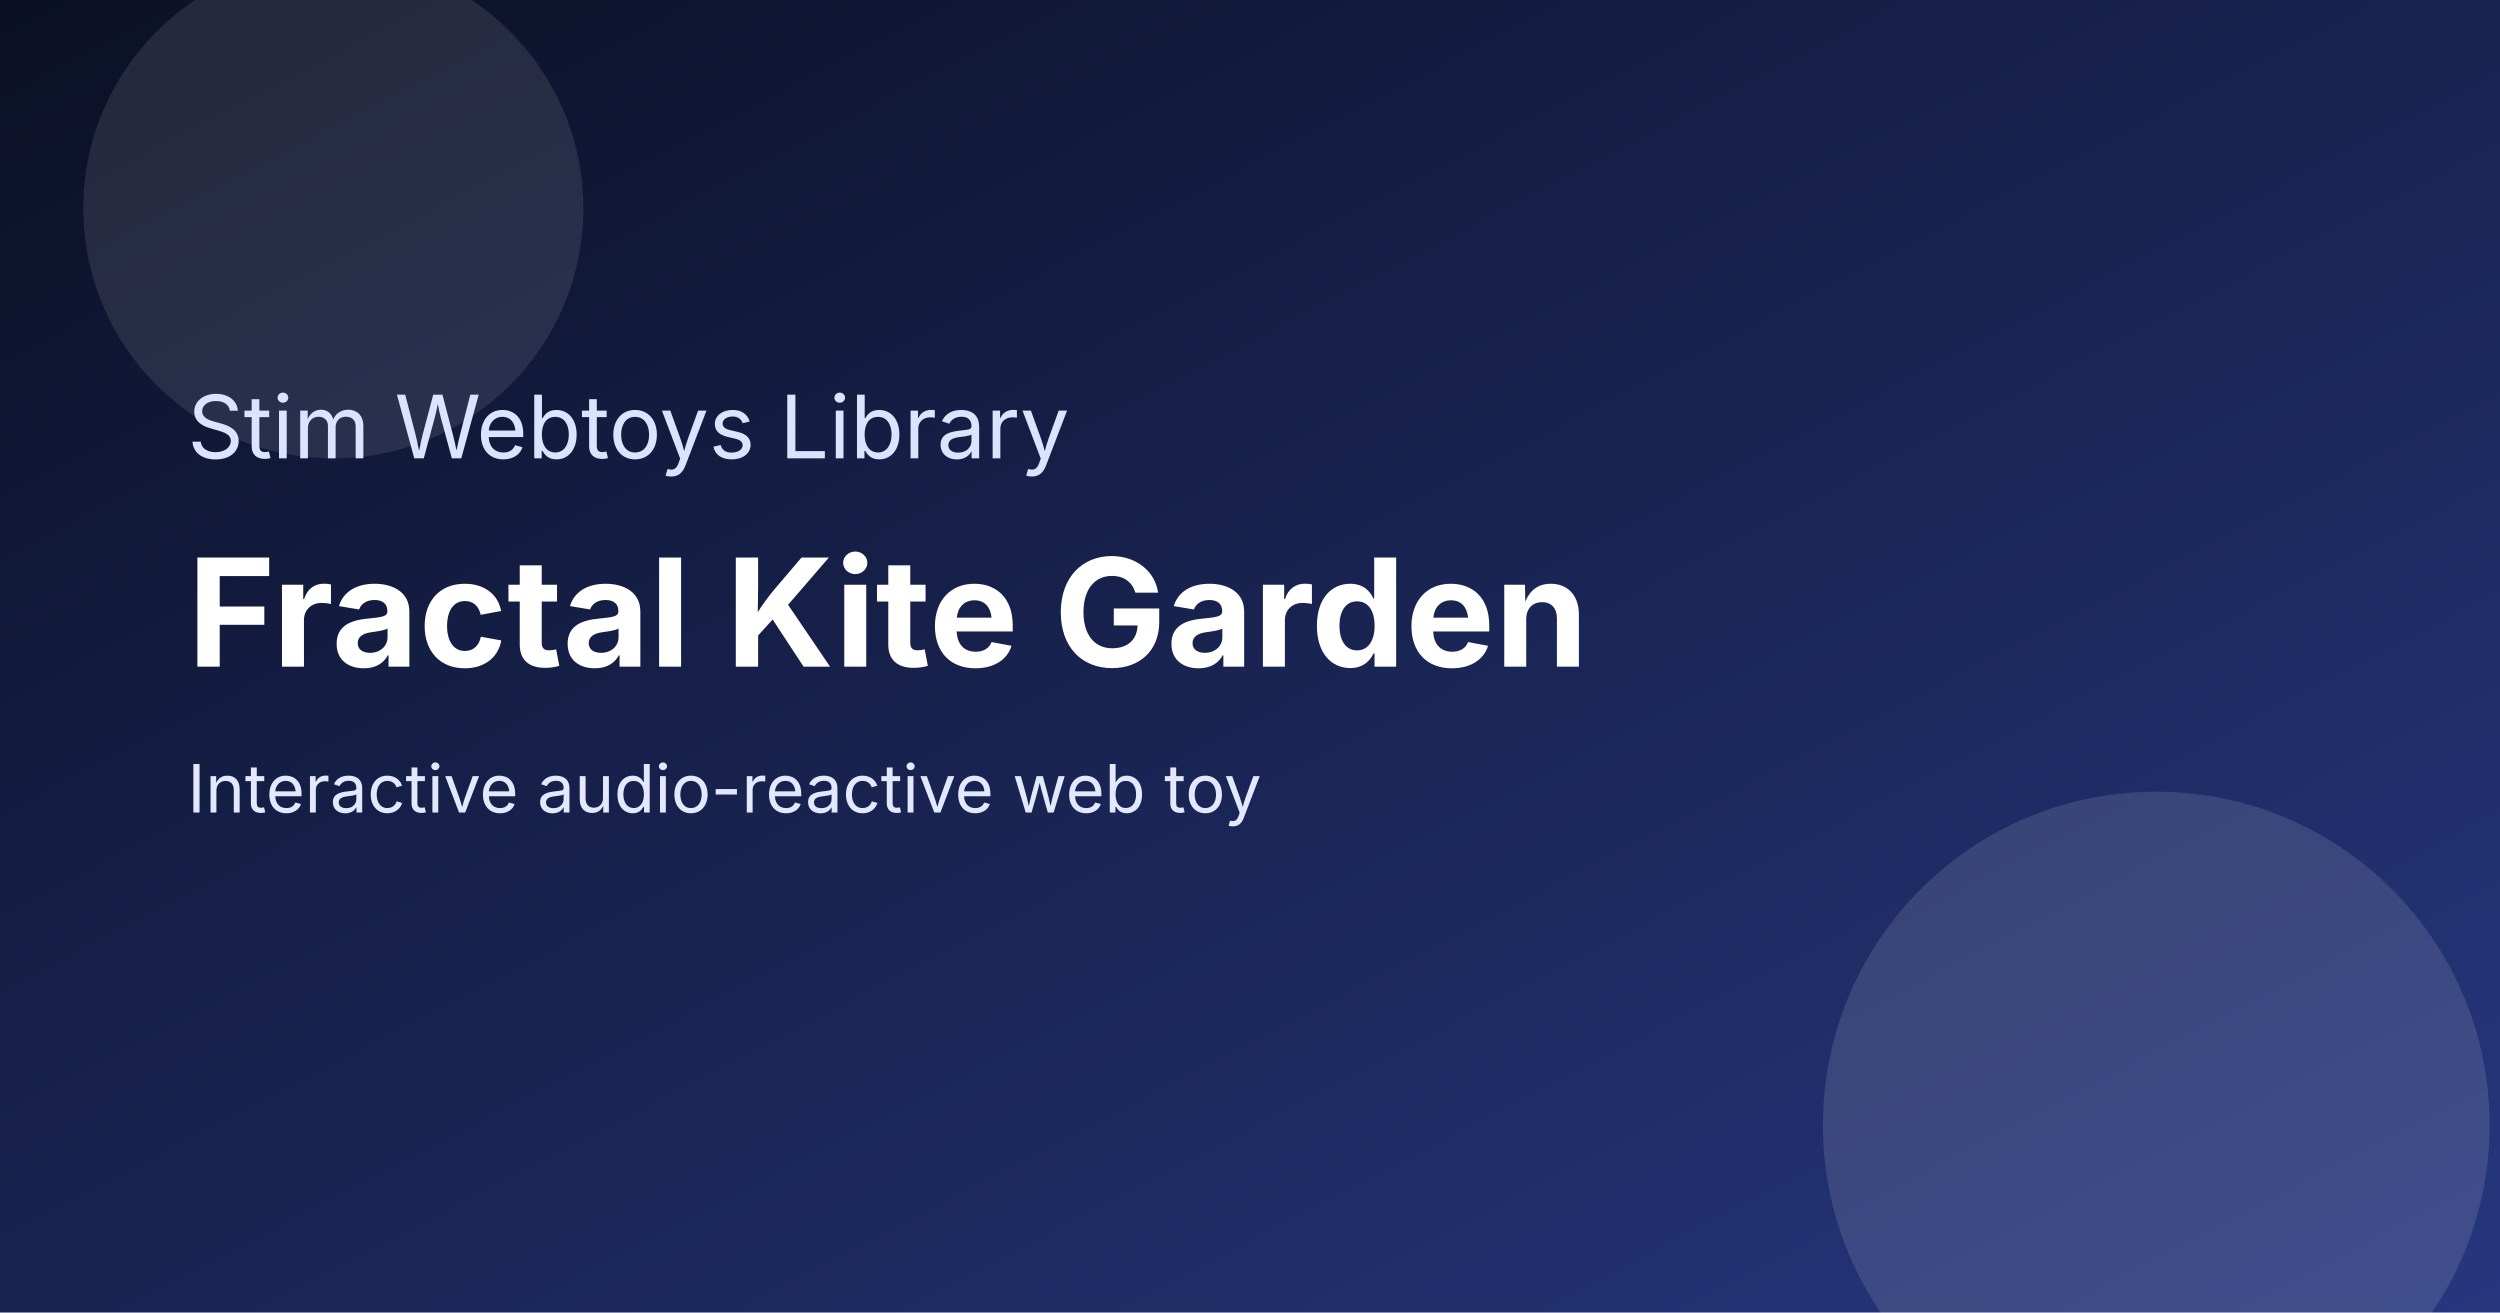
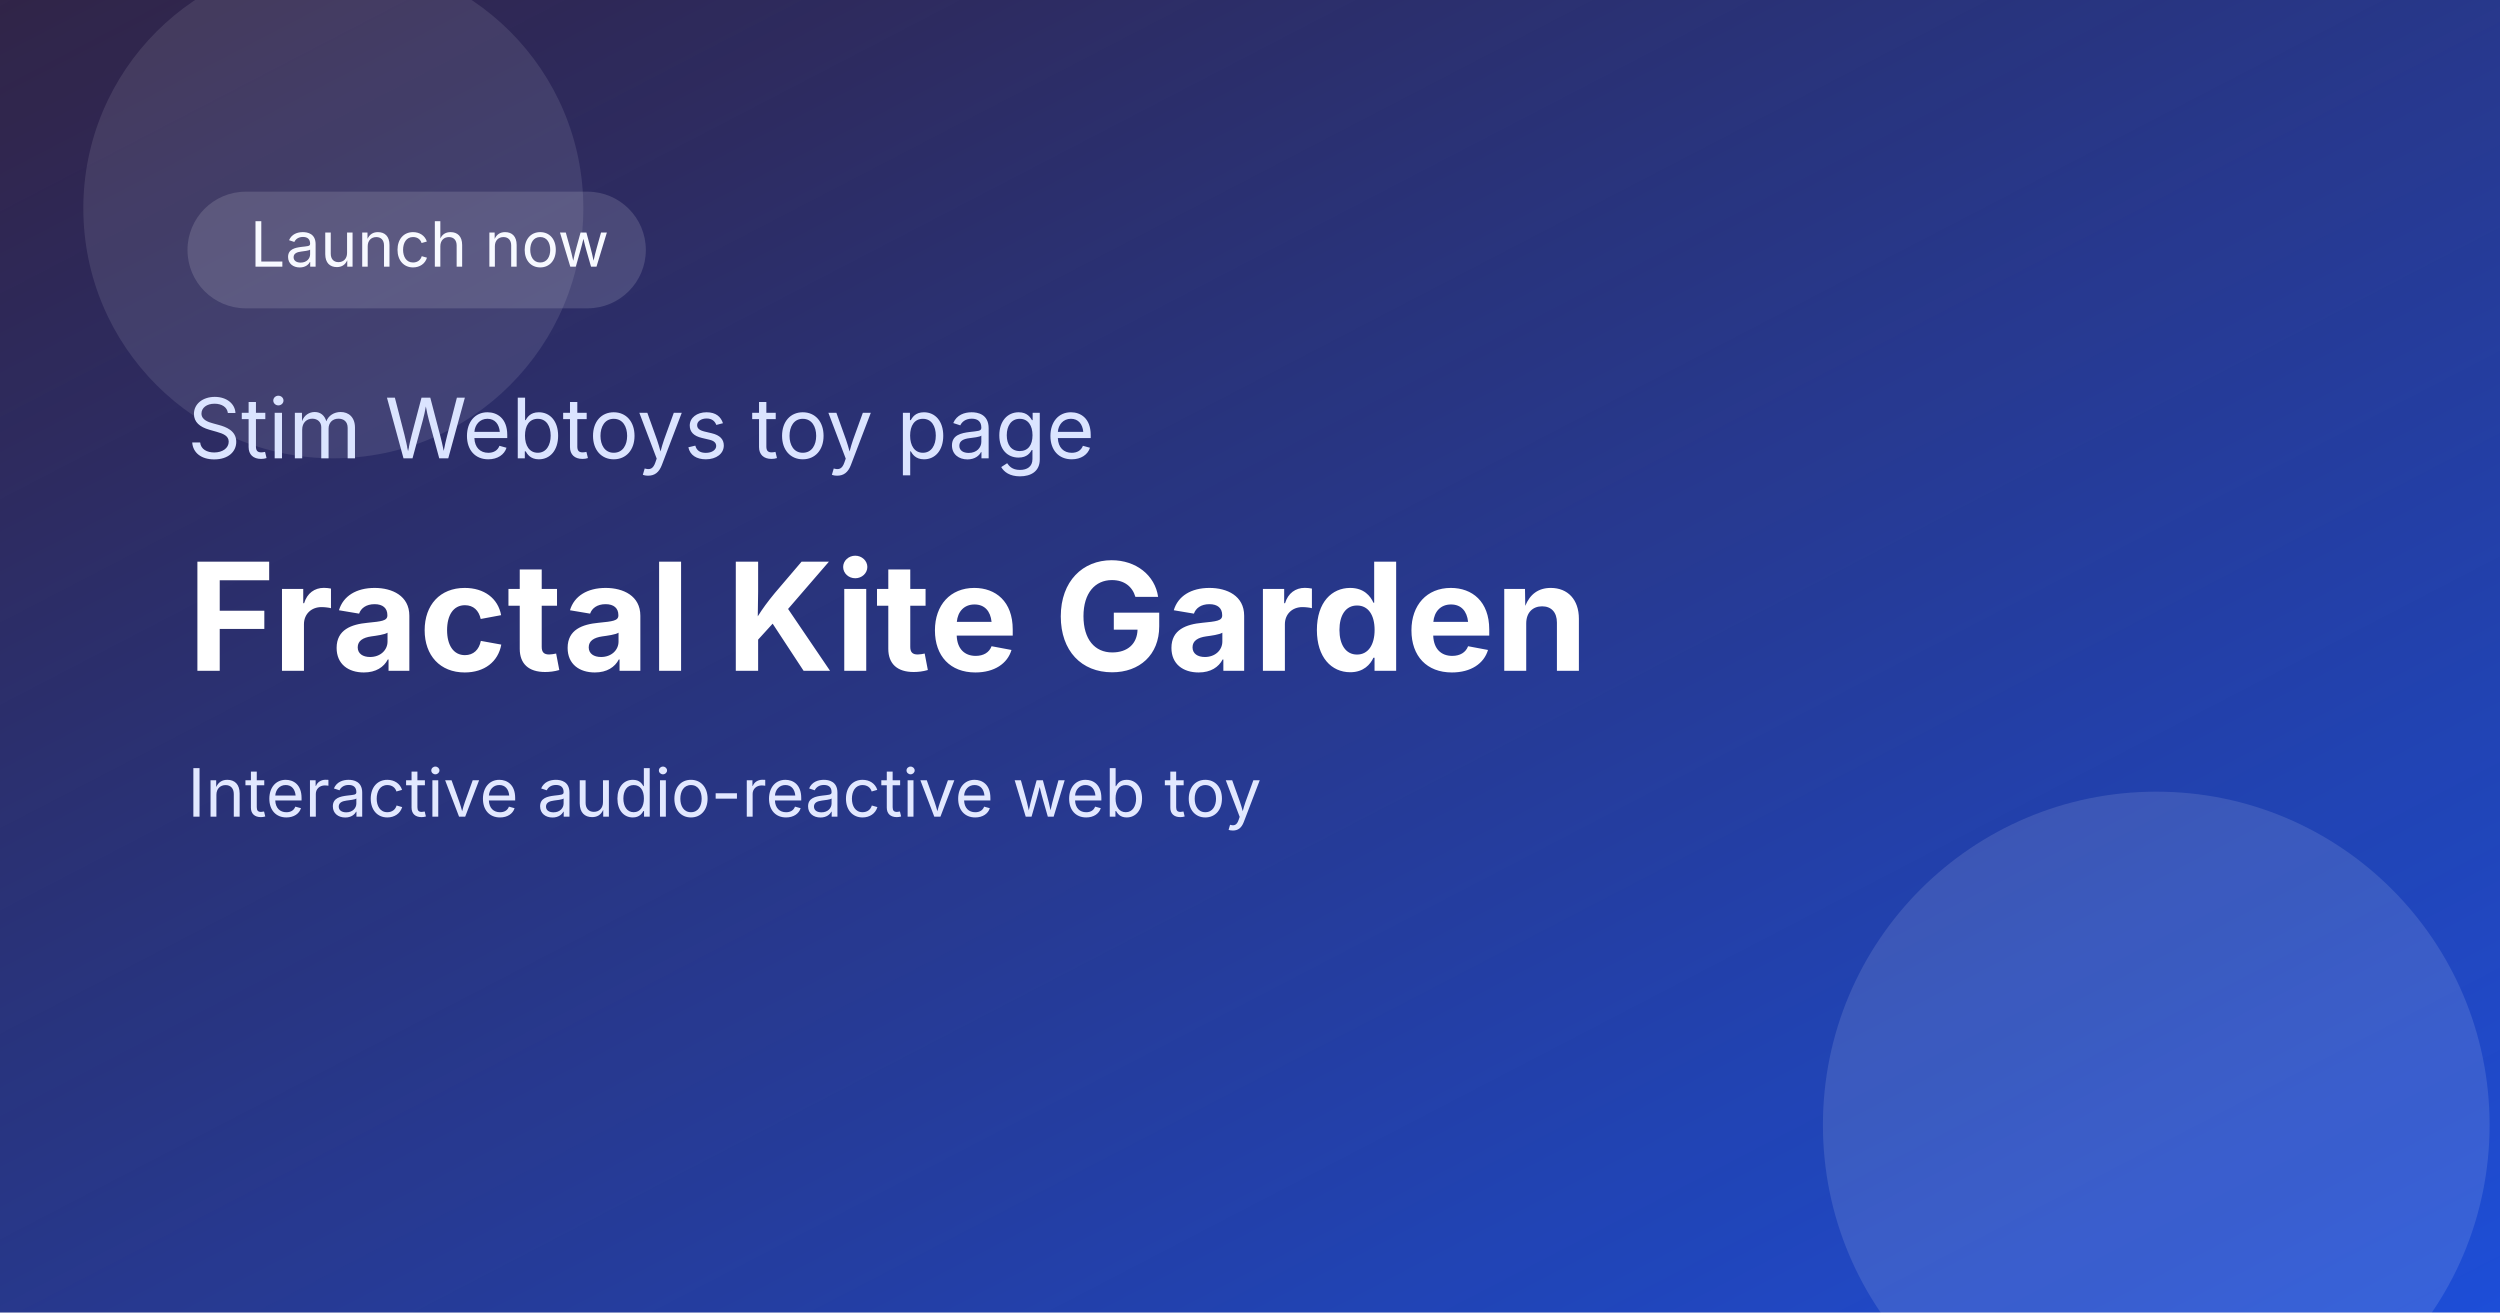
<svg xmlns="http://www.w3.org/2000/svg" width="1200" height="630" viewBox="0 0 1200 630" role="img" aria-label="Fractal Kite Garden">
  <defs>
    <linearGradient id="bg" x1="0" y1="0" x2="1" y2="1">
-       <stop offset="0%" stop-color="#0b1024" />
-       <stop offset="100%" stop-color="#26377f" />
+       <stop offset="0%" stop-color="#1a0c33" />
+       <stop offset="100%" stop-color="#1d4ed8" />
+     </linearGradient>
+     <linearGradient id="shine" x1="0" y1="0" x2="1" y2="1">
+       <stop offset="0%" stop-color="rgba(255,255,255,0.25)" />
+       <stop offset="100%" stop-color="rgba(255,255,255,0)" />
    </linearGradient>
  </defs>
  <rect width="1200" height="630" fill="url(#bg)" />
+   <rect x="0" y="0" width="1200" height="630" fill="url(#shine)" opacity="0.4" />
  <circle cx="1035" cy="540" r="160" fill="rgba(255,255,255,0.12)" />
  <circle cx="160" cy="100" r="120" fill="rgba(255,255,255,0.1)" />
-   <text x="90" y="220" font-size="42" fill="#dbe4ff" font-family="Inter, Arial, sans-serif">Stim Webtoys Library</text>
-   <text x="90" y="320" font-size="72" font-weight="700" fill="#ffffff" font-family="Inter, Arial, sans-serif">Fractal Kite Garden</text>
-   <text x="90" y="390" font-size="32" fill="#e2e8ff" font-family="Inter, Arial, sans-serif">Interactive audio-reactive web toy</text>
+   <rect x="90" y="92" width="220" height="56" rx="28" fill="rgba(255,255,255,0.14)" />
+   <text x="120" y="128" font-size="30" fill="#f7f9ff" font-family="Inter, Arial, sans-serif">Launch now</text>
+   <text x="90" y="220" font-size="40" fill="#dbe4ff" font-family="Inter, Arial, sans-serif">Stim Webtoys toy page</text>
+   <text x="90" y="322" font-size="72" font-weight="700" fill="#ffffff" font-family="Inter, Arial, sans-serif">Fractal Kite Garden</text>
+   <text x="90" y="392" font-size="32" fill="#e2e8ff" font-family="Inter, Arial, sans-serif">Interactive audio-reactive web toy</text>
</svg>
